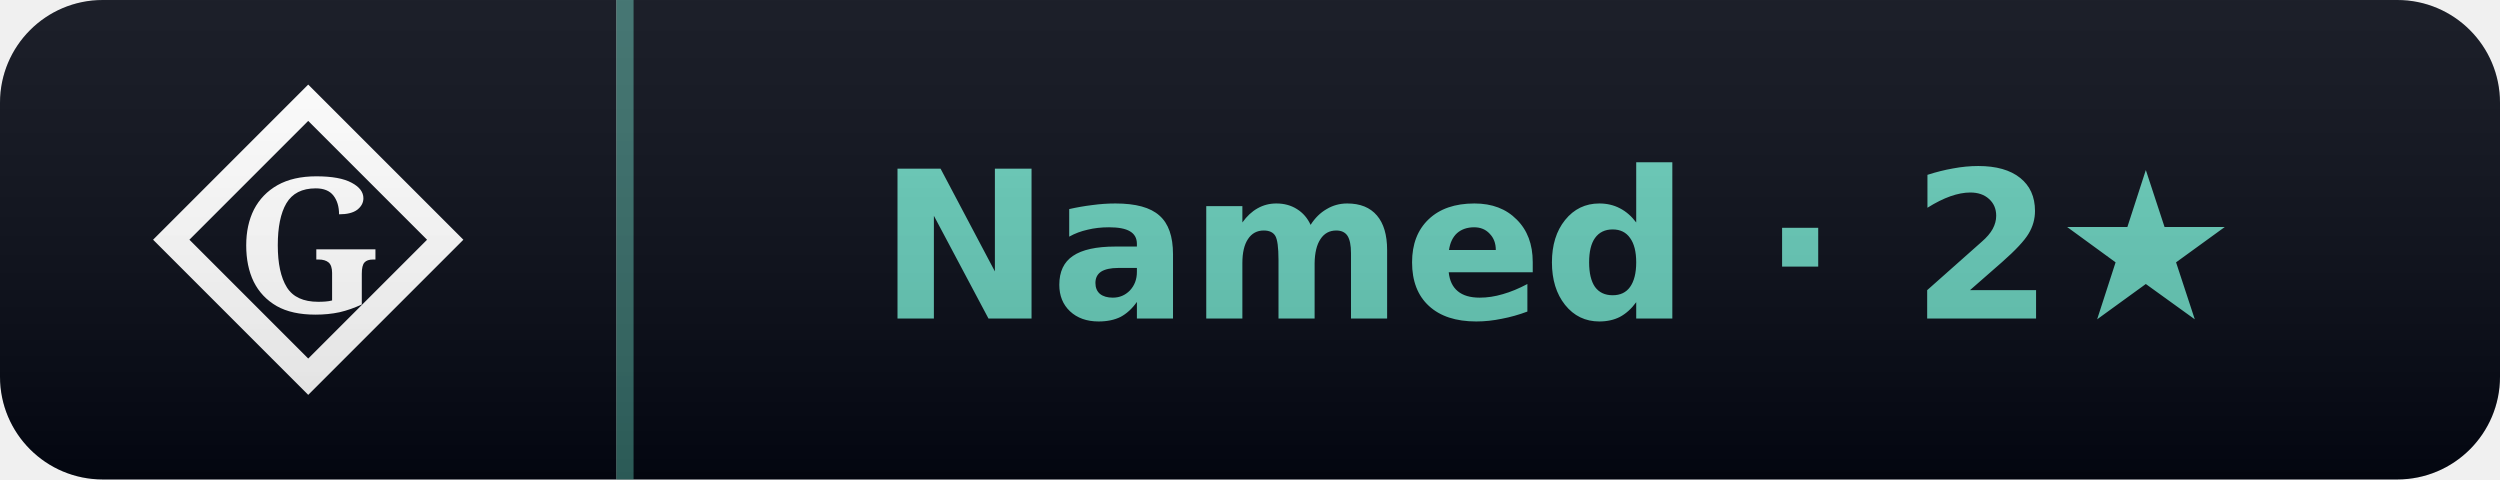
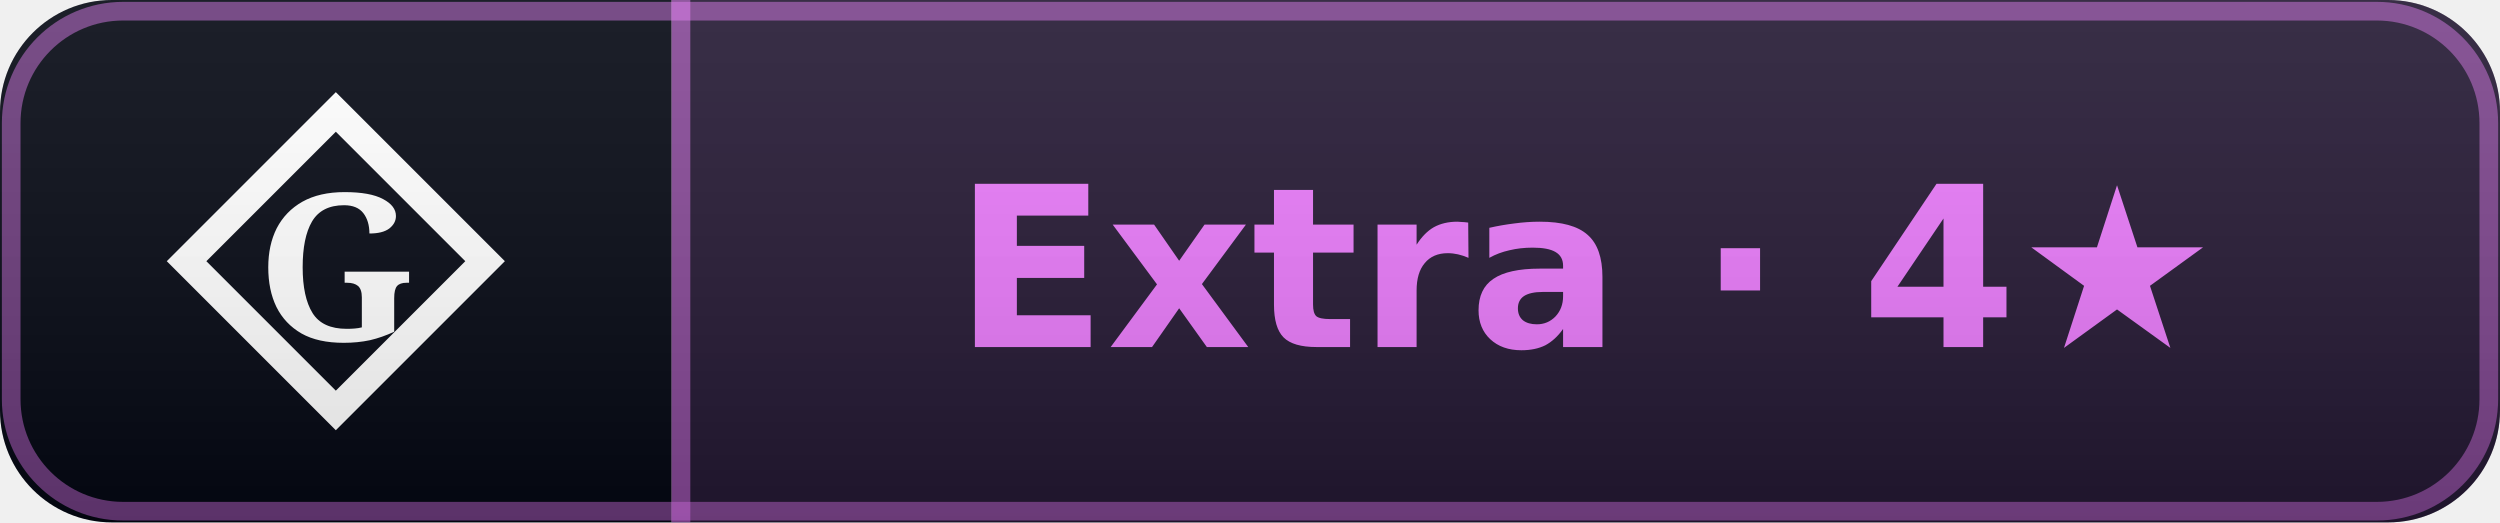
- <svg xmlns="http://www.w3.org/2000/svg" width="146" height="28" viewBox="0 0 146 28" role="img" aria-label="Gaia rank: Named (2 stars)">
+ <svg xmlns="http://www.w3.org/2000/svg" width="134" height="28" viewBox="0 0 134 28" role="img" aria-label="Gaia rank: Extra (4 stars)">
  <linearGradient id="sh" x2="0" y2="100%">
    <stop offset="0" stop-color="#fff" stop-opacity=".10" />
    <stop offset="1" stop-opacity=".14" />
  </linearGradient>
  <clipPath id="rc">
-     <rect width="146" height="28" rx="6" fill="#fff" />
+     <rect width="134" height="28" rx="6" fill="#fff" />
  </clipPath>
  <g clip-path="url(#rc)">
    <rect width="36" height="28" fill="#030712" />
-     <rect x="36.0" width="110.0" height="28" fill="#030712" />
-     <rect x="36.0" width="1" height="28" fill="rgba(99,202,183,0.5)" />
+     <rect x="36.0" width="98.0" height="28" fill="#030712" />
+     <rect x="36.0" width="98.0" height="28" fill="rgba(232,121,249,0.14)" />
+     <rect x="36.0" width="1" height="28" fill="rgba(232,121,249,0.5)" />
    <path d="M 18.0 6 L 26.0 14 L 18.0 22 L 10.0 14 Z" fill="none" stroke="#ffffff" stroke-width="1.5" stroke-linejoin="miter" />
    <text x="18.0" y="14" font-family="EB Garamond, Georgia, serif" font-weight="600" font-size="11" fill="#ffffff" text-anchor="middle" dominant-baseline="central">G</text>
-     <text x="91.0" y="18.6" font-family="Verdana,DejaVu Sans,sans-serif" font-size="12" font-weight="700" text-anchor="middle" fill="#63cab7">Named · 2★</text>
-     <rect width="146" height="28" fill="url(#sh)" />
+     <text x="85.0" y="18.6" font-family="Verdana,DejaVu Sans,sans-serif" font-size="12" font-weight="700" text-anchor="middle" fill="#e879f9">Extra · 4★</text>
+     <rect x="0.6" y="0.6" width="132.8" height="26.8" fill="none" stroke="rgba(232,121,249,0.45)" stroke-width="1" rx="6" />
+     <rect width="134" height="28" fill="url(#sh)" />
  </g>
</svg>
